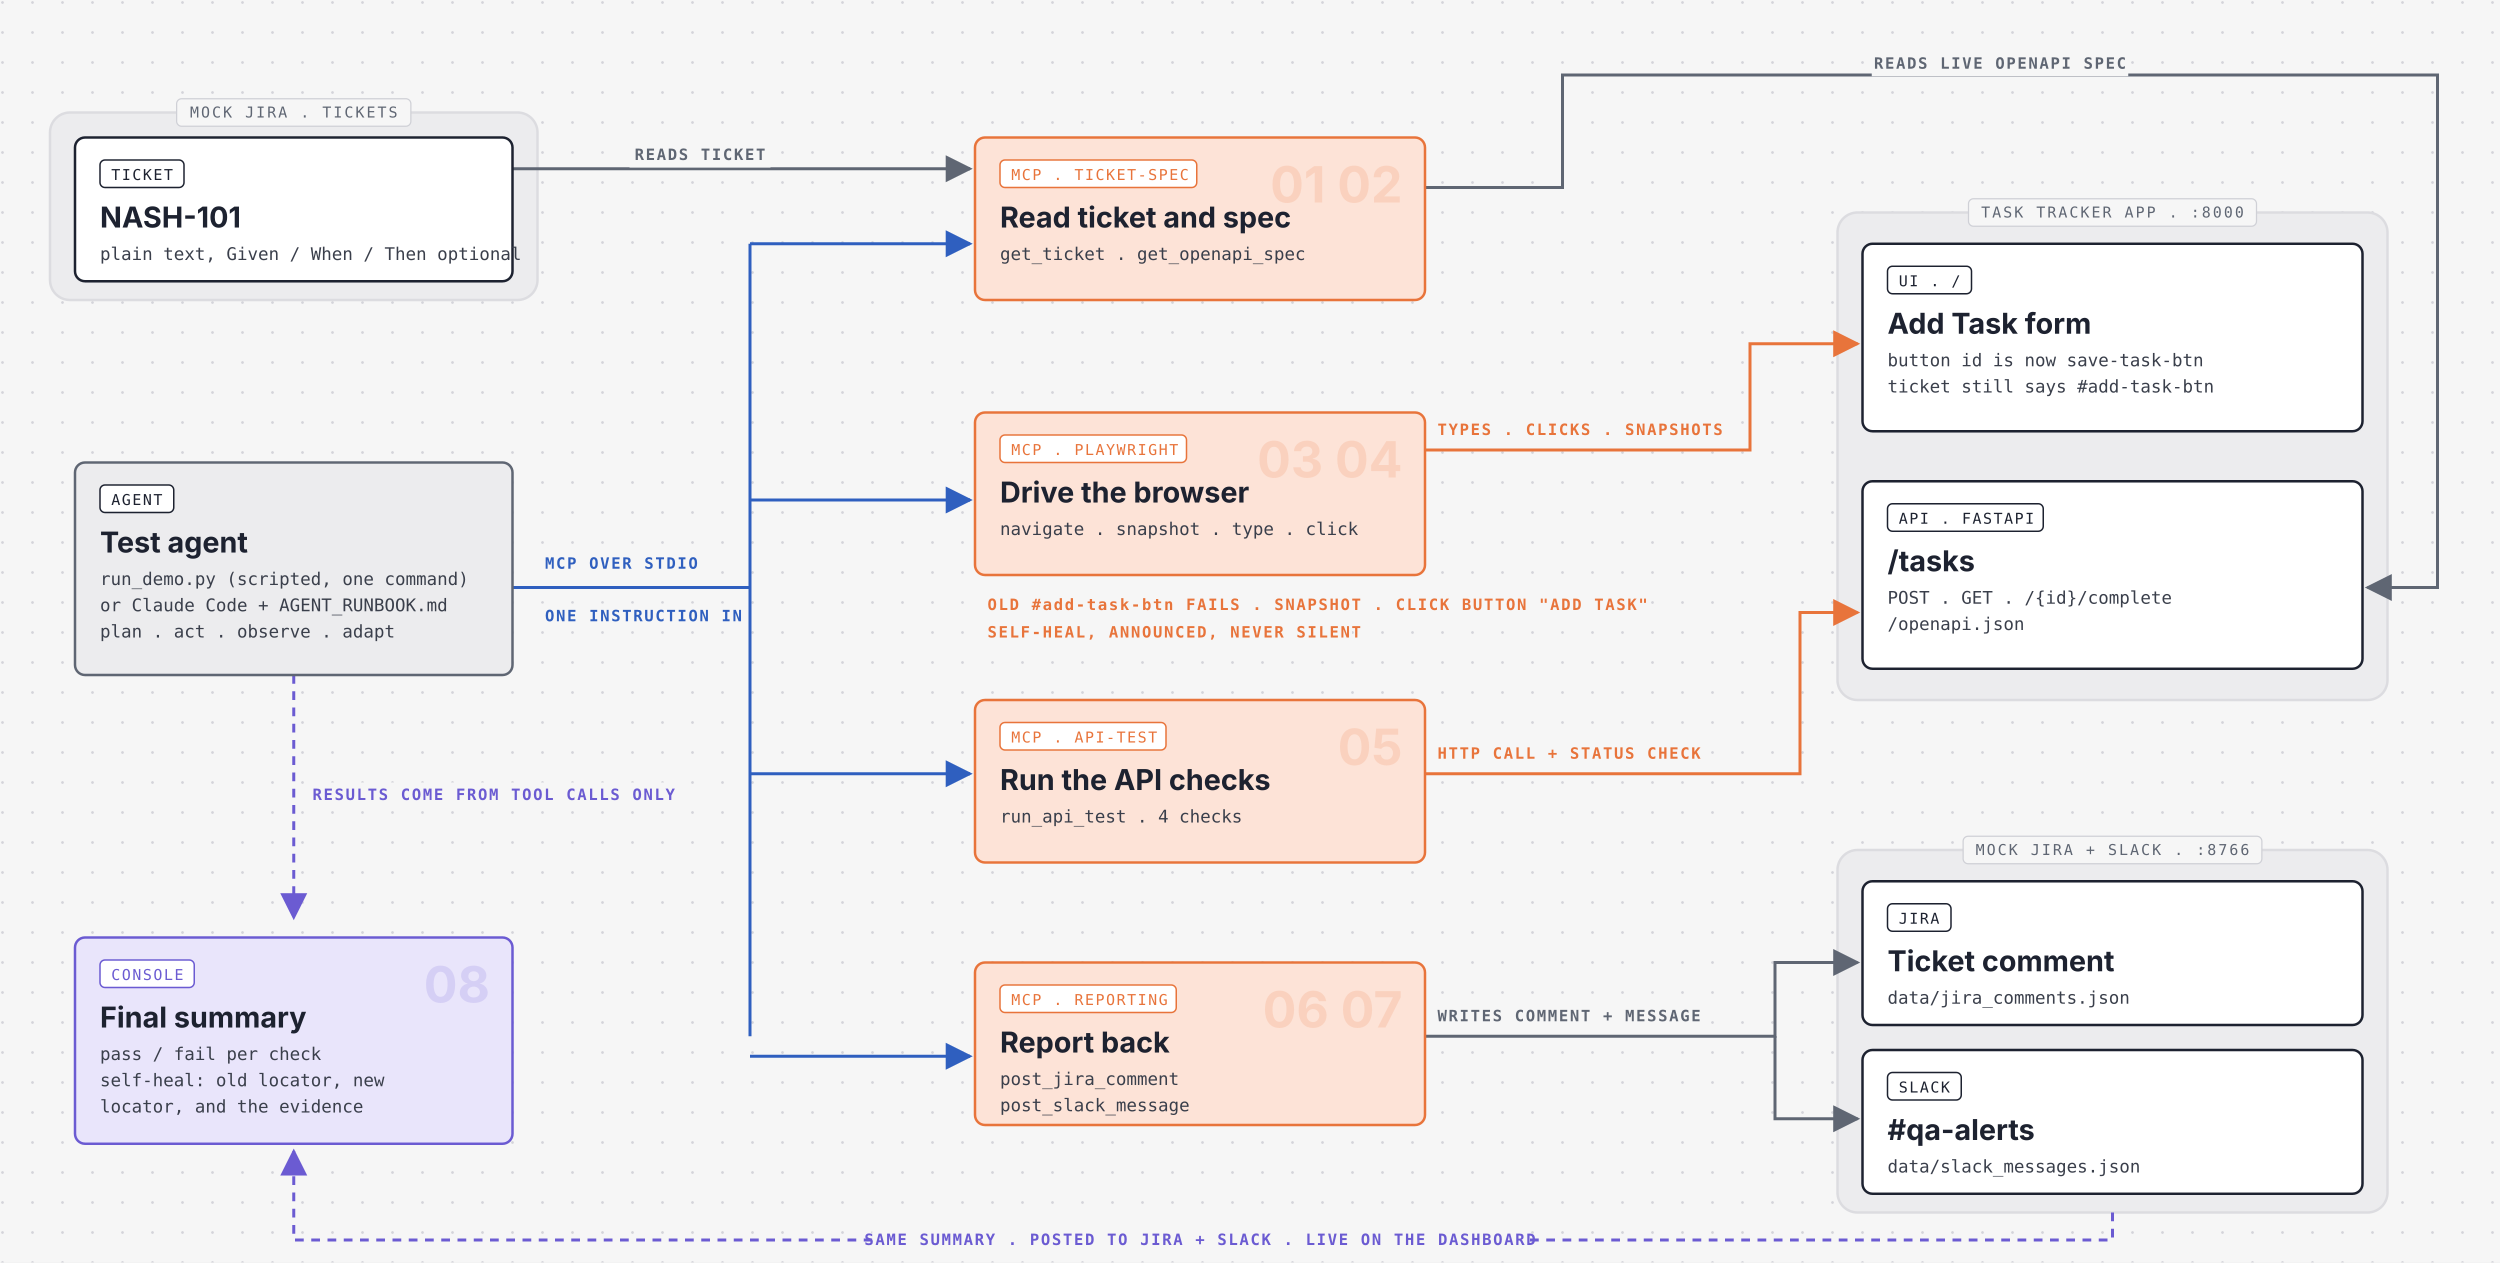
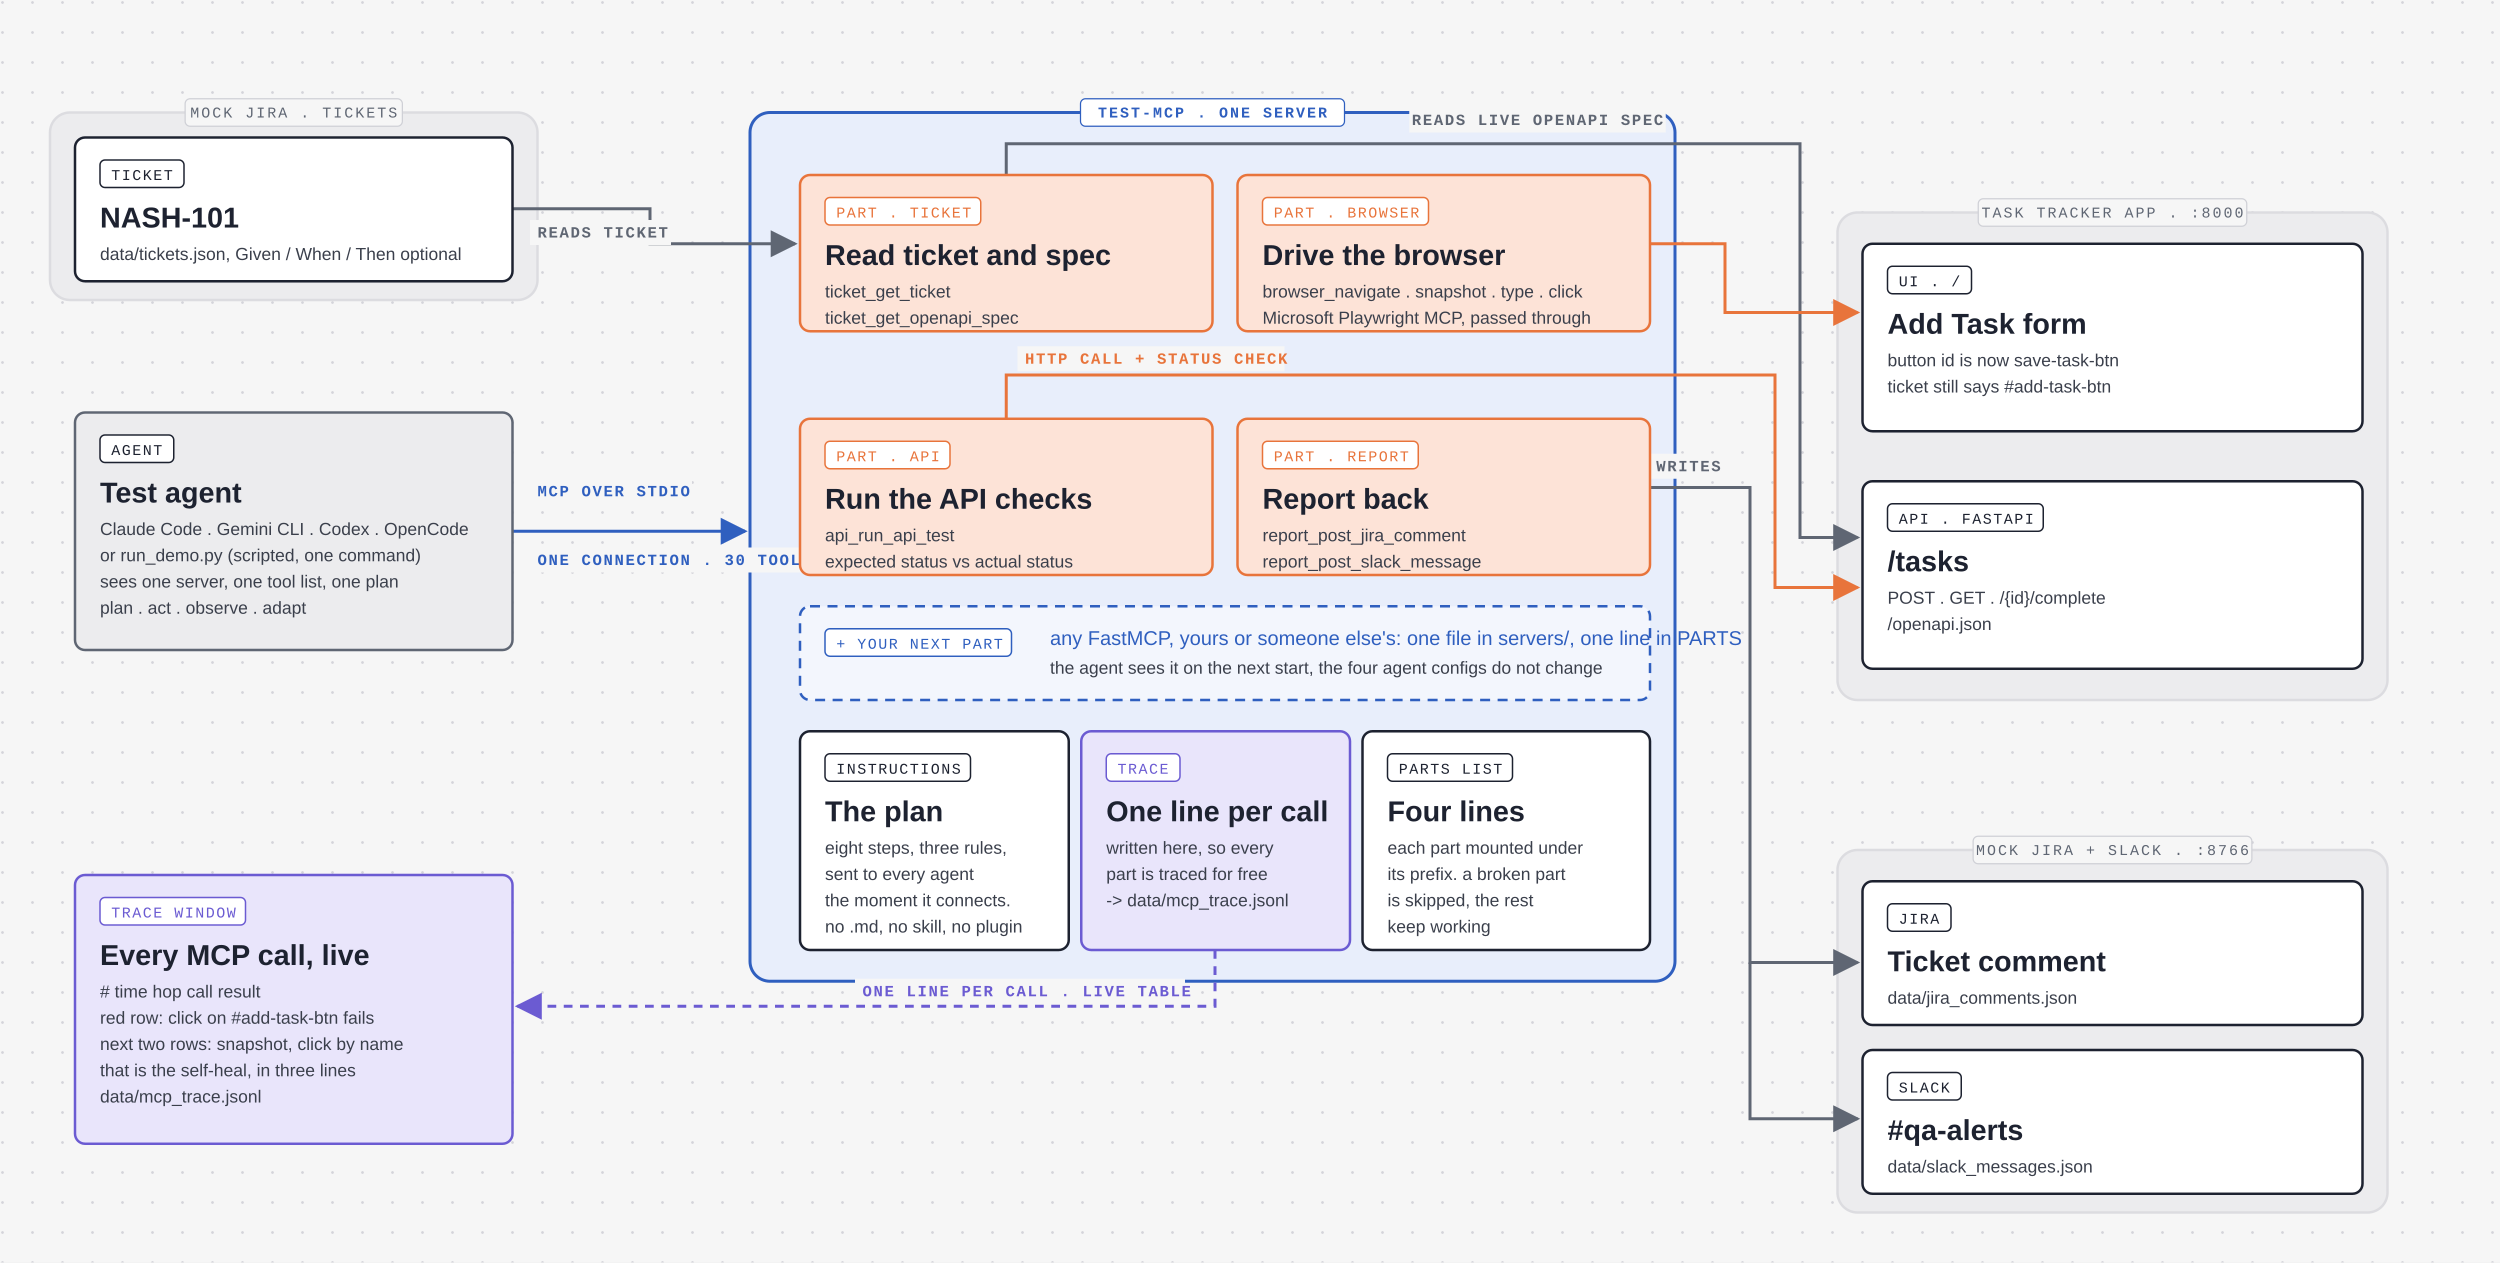
<svg xmlns="http://www.w3.org/2000/svg" width="2000" height="1010" viewBox="0 0 2000 1010">
  <defs>
    <pattern id="dots" width="24" height="24" patternUnits="userSpaceOnUse">
      <circle cx="2" cy="2" r="1.1" fill="#d4d4da" />
    </pattern>
    <marker id="a-blue" viewBox="0 0 10 10" refX="9" refY="5" markerWidth="9" markerHeight="9" orient="auto-start-reverse">
      <path d="M0 0 L10 5 L0 10 z" fill="#2f5fbf" />
    </marker>
    <marker id="a-orange" viewBox="0 0 10 10" refX="9" refY="5" markerWidth="9" markerHeight="9" orient="auto-start-reverse">
      <path d="M0 0 L10 5 L0 10 z" fill="#e8743b" />
    </marker>
    <marker id="a-purple" viewBox="0 0 10 10" refX="9" refY="5" markerWidth="9" markerHeight="9" orient="auto-start-reverse">
      <path d="M0 0 L10 5 L0 10 z" fill="#6b5bd2" />
    </marker>
    <marker id="a-grey" viewBox="0 0 10 10" refX="9" refY="5" markerWidth="9" markerHeight="9" orient="auto-start-reverse">
      <path d="M0 0 L10 5 L0 10 z" fill="#5f6673" />
    </marker>
    <marker id="a-ink" viewBox="0 0 10 10" refX="9" refY="5" markerWidth="9" markerHeight="9" orient="auto-start-reverse">
      <path d="M0 0 L10 5 L0 10 z" fill="#1d2230" />
    </marker>
  </defs>
  <rect width="2000" height="1010" fill="#f6f6f6" />
  <rect width="2000" height="1010" fill="url(#dots)" />
  <rect x="40" y="90" width="390" height="150" rx="16" fill="#ececee" stroke="#dcdce0" stroke-width="2" />
-   <rect x="141.3" y="79" width="187.4" height="22" rx="4" fill="#f6f6f6" stroke="#cfd0d6" />
-   <text x="235.0" y="94" text-anchor="middle" font-family="Consolas, 'JetBrains Mono', ui-monospace, monospace" font-size="12" letter-spacing="1.6" fill="#5f6673">MOCK JIRA . TICKETS</text>
+   <rect x="148.1" y="79" width="173.8" height="22" rx="4" fill="#f6f6f6" stroke="#cfd0d6" />
+   <text x="235.0" y="94" text-anchor="middle" font-family="Consolas, 'JetBrains Mono', 'Courier New', monospace" font-size="12" letter-spacing="1.6" fill="#5f6673">MOCK JIRA . TICKETS</text>
+   <rect x="600" y="90" width="740" height="695" rx="16" fill="#e8eefb" stroke="#2f5fbf" stroke-width="2.4" />
+   <rect x="864.4" y="79" width="211.2" height="22" rx="4" fill="#fff" stroke="#2f5fbf" />
+   <text x="970.0" y="94" text-anchor="middle" font-family="Consolas, 'JetBrains Mono', 'Courier New', monospace" font-size="12" font-weight="700" letter-spacing="1.6" fill="#2f5fbf">TEST-MCP . ONE SERVER</text>
  <rect x="1470" y="170" width="440" height="390" rx="16" fill="#ececee" stroke="#dcdce0" stroke-width="2" />
-   <rect x="1574.8" y="159" width="230.4" height="22" rx="4" fill="#f6f6f6" stroke="#cfd0d6" />
-   <text x="1690.0" y="174" text-anchor="middle" font-family="Consolas, 'JetBrains Mono', ui-monospace, monospace" font-size="12" letter-spacing="1.6" fill="#5f6673">TASK TRACKER APP . :8000</text>
+   <rect x="1582.6" y="159" width="214.8" height="22" rx="4" fill="#f6f6f6" stroke="#cfd0d6" />
+   <text x="1690.0" y="174" text-anchor="middle" font-family="Consolas, 'JetBrains Mono', 'Courier New', monospace" font-size="12" letter-spacing="1.6" fill="#5f6673">TASK TRACKER APP . :8000</text>
  <rect x="1470" y="680" width="440" height="290" rx="16" fill="#ececee" stroke="#dcdce0" stroke-width="2" />
-   <rect x="1570.5" y="669" width="239.0" height="22" rx="4" fill="#f6f6f6" stroke="#cfd0d6" />
-   <text x="1690.0" y="684" text-anchor="middle" font-family="Consolas, 'JetBrains Mono', ui-monospace, monospace" font-size="12" letter-spacing="1.6" fill="#5f6673">MOCK JIRA + SLACK . :8766</text>
-   <path d="M 410 470 L 600 470" fill="none" stroke="#2f5fbf" stroke-width="2.4" />
-   <path d="M 600 195 L 600 829" fill="none" stroke="#2f5fbf" stroke-width="2.4" />
-   <path d="M 600 195 L 776 195" fill="none" stroke="#2f5fbf" stroke-width="2.4" marker-end="url(#a-blue)" />
-   <path d="M 600 400 L 776 400" fill="none" stroke="#2f5fbf" stroke-width="2.4" marker-end="url(#a-blue)" />
-   <path d="M 600 619 L 776 619" fill="none" stroke="#2f5fbf" stroke-width="2.4" marker-end="url(#a-blue)" />
-   <path d="M 600 845 L 776 845" fill="none" stroke="#2f5fbf" stroke-width="2.4" marker-end="url(#a-blue)" />
-   <rect x="430" y="441" width="129.6" height="20" fill="#f6f6f6" />
-   <text x="436" y="455" text-anchor="start" font-family="Consolas, 'JetBrains Mono', ui-monospace, monospace" font-size="12.5" font-weight="700" letter-spacing="1.3" fill="#2f5fbf">MCP OVER STDIO</text>
-   <rect x="430" y="483" width="163.2" height="20" fill="#f6f6f6" />
-   <text x="436" y="497" text-anchor="start" font-family="Consolas, 'JetBrains Mono', ui-monospace, monospace" font-size="12.5" font-weight="700" letter-spacing="1.3" fill="#2f5fbf">ONE INSTRUCTION IN</text>
-   <path d="M 410 135 L 776 135" fill="none" stroke="#5f6673" stroke-width="2.4" marker-end="url(#a-grey)" />
-   <rect x="503.6" y="114" width="112.8" height="20" fill="#f6f6f6" />
-   <text x="560" y="128" text-anchor="middle" font-family="Consolas, 'JetBrains Mono', ui-monospace, monospace" font-size="12.5" font-weight="700" letter-spacing="1.3" fill="#5f6673">READS TICKET</text>
-   <path d="M 1140 150 L 1250 150 L 1250 60 L 1950 60 L 1950 470 L 1894 470" fill="none" stroke="#5f6673" stroke-width="2.4" marker-end="url(#a-grey)" />
-   <rect x="1497.4" y="41" width="205.2" height="20" fill="#f6f6f6" />
-   <text x="1600" y="55" text-anchor="middle" font-family="Consolas, 'JetBrains Mono', ui-monospace, monospace" font-size="12.5" font-weight="700" letter-spacing="1.3" fill="#5f6673">READS LIVE OPENAPI SPEC</text>
-   <path d="M 1140 360 L 1400 360 L 1400 275 L 1486 275" fill="none" stroke="#e8743b" stroke-width="2.4" marker-end="url(#a-orange)" />
-   <rect x="1144" y="334" width="230.4" height="20" fill="#f6f6f6" />
-   <text x="1150" y="348" text-anchor="start" font-family="Consolas, 'JetBrains Mono', ui-monospace, monospace" font-size="12.5" font-weight="700" letter-spacing="1.3" fill="#e8743b">TYPES . CLICKS . SNAPSHOTS</text>
-   <path d="M 1140 619 L 1440 619 L 1440 490 L 1486 490" fill="none" stroke="#e8743b" stroke-width="2.4" marker-end="url(#a-orange)" />
-   <rect x="1144" y="593" width="213.6" height="20" fill="#f6f6f6" />
-   <text x="1150" y="607" text-anchor="start" font-family="Consolas, 'JetBrains Mono', ui-monospace, monospace" font-size="12.5" font-weight="700" letter-spacing="1.3" fill="#e8743b">HTTP CALL + STATUS CHECK</text>
-   <path d="M 1140 829 L 1420 829 L 1420 770 L 1486 770" fill="none" stroke="#5f6673" stroke-width="2.4" marker-end="url(#a-grey)" />
-   <path d="M 1420 829 L 1420 895 L 1486 895" fill="none" stroke="#5f6673" stroke-width="2.4" marker-end="url(#a-grey)" />
-   <rect x="1144" y="803" width="213.6" height="20" fill="#f6f6f6" />
-   <text x="1150" y="817" text-anchor="start" font-family="Consolas, 'JetBrains Mono', ui-monospace, monospace" font-size="12.5" font-weight="700" letter-spacing="1.3" fill="#5f6673">WRITES COMMENT + MESSAGE</text>
-   <path d="M 235 540 L 235 734" fill="none" stroke="#6b5bd2" stroke-width="2.4" stroke-dasharray="7 6" marker-end="url(#a-purple)" />
-   <rect x="244" y="626" width="289.2" height="20" fill="#f6f6f6" />
-   <text x="250" y="640" text-anchor="start" font-family="Consolas, 'JetBrains Mono', ui-monospace, monospace" font-size="12.5" font-weight="700" letter-spacing="1.3" fill="#6b5bd2">RESULTS COME FROM TOOL CALLS ONLY</text>
-   <path d="M 1690 970 L 1690 992 L 235 992 L 235 921" fill="none" stroke="#6b5bd2" stroke-width="2.4" stroke-dasharray="7 6" marker-end="url(#a-purple)" />
-   <rect x="697.8" y="982" width="524.4" height="20" fill="#f6f6f6" />
-   <text x="960" y="996" text-anchor="middle" font-family="Consolas, 'JetBrains Mono', ui-monospace, monospace" font-size="12.5" font-weight="700" letter-spacing="1.3" fill="#6b5bd2">SAME SUMMARY . POSTED TO JIRA + SLACK . LIVE ON THE DASHBOARD</text>
+   <rect x="1578.5" y="669" width="223.0" height="22" rx="4" fill="#f6f6f6" stroke="#cfd0d6" />
+   <text x="1690.0" y="684" text-anchor="middle" font-family="Consolas, 'JetBrains Mono', 'Courier New', monospace" font-size="12" letter-spacing="1.6" fill="#5f6673">MOCK JIRA + SLACK . :8766</text>
+   <path d="M 410 167 L 520 167 L 520 195 L 636 195" fill="none" stroke="#5f6673" stroke-width="2.4" marker-end="url(#a-grey)" />
+   <rect x="424.0" y="176" width="112.8" height="20" fill="#f6f6f6" />
+   <text x="430" y="190" text-anchor="start" font-family="Consolas, 'JetBrains Mono', 'Courier New', monospace" font-size="12.5" font-weight="700" letter-spacing="1.3" fill="#5f6673">READS TICKET</text>
+   <path d="M 410 425 L 596 425" fill="none" stroke="#2f5fbf" stroke-width="2.4" marker-end="url(#a-blue)" />
+   <rect x="424.0" y="383" width="129.6" height="20" fill="#f6f6f6" />
+   <text x="430" y="397" text-anchor="start" font-family="Consolas, 'JetBrains Mono', 'Courier New', monospace" font-size="12.5" font-weight="700" letter-spacing="1.3" fill="#2f5fbf">MCP OVER STDIO</text>
+   <rect x="424.0" y="438" width="222.0" height="20" fill="#f6f6f6" />
+   <text x="430" y="452" text-anchor="start" font-family="Consolas, 'JetBrains Mono', 'Courier New', monospace" font-size="12.5" font-weight="700" letter-spacing="1.3" fill="#2f5fbf">ONE CONNECTION . 30 TOOLS</text>
+   <path d="M 805 140 L 805 115 L 1440 115 L 1440 430 L 1486 430" fill="none" stroke="#5f6673" stroke-width="2.4" marker-end="url(#a-grey)" />
+   <rect x="1127.4" y="86" width="205.2" height="20" fill="#f6f6f6" />
+   <text x="1230" y="100" text-anchor="middle" font-family="Consolas, 'JetBrains Mono', 'Courier New', monospace" font-size="12.5" font-weight="700" letter-spacing="1.3" fill="#5f6673">READS LIVE OPENAPI SPEC</text>
+   <path d="M 1320 195 L 1380 195 L 1380 250 L 1486 250" fill="none" stroke="#e8743b" stroke-width="2.4" marker-end="url(#a-orange)" />
+   <path d="M 805 335 L 805 300 L 1420 300 L 1420 470 L 1486 470" fill="none" stroke="#e8743b" stroke-width="2.4" marker-end="url(#a-orange)" />
+   <rect x="814.0" y="277" width="213.6" height="20" fill="#f6f6f6" />
+   <text x="820" y="291" text-anchor="start" font-family="Consolas, 'JetBrains Mono', 'Courier New', monospace" font-size="12.5" font-weight="700" letter-spacing="1.3" fill="#e8743b">HTTP CALL + STATUS CHECK</text>
+   <path d="M 1320 390 L 1400 390 L 1400 770 L 1486 770" fill="none" stroke="#5f6673" stroke-width="2.4" marker-end="url(#a-grey)" />
+   <path d="M 1400 770 L 1400 895 L 1486 895" fill="none" stroke="#5f6673" stroke-width="2.4" marker-end="url(#a-grey)" />
+   <rect x="1319.0" y="363" width="62.4" height="20" fill="#f6f6f6" />
+   <text x="1325" y="377" text-anchor="start" font-family="Consolas, 'JetBrains Mono', 'Courier New', monospace" font-size="12.5" font-weight="700" letter-spacing="1.3" fill="#5f6673">WRITES</text>
+   <path d="M 972 760 L 972 805 L 414 805" fill="none" stroke="#6b5bd2" stroke-width="2.4" stroke-dasharray="7 6" marker-end="url(#a-purple)" />
+   <rect x="684.0" y="783" width="264.0" height="20" fill="#f6f6f6" />
+   <text x="690" y="797" text-anchor="start" font-family="Consolas, 'JetBrains Mono', 'Courier New', monospace" font-size="12.5" font-weight="700" letter-spacing="1.3" fill="#6b5bd2">ONE LINE PER CALL . LIVE TABLE</text>
  <rect x="60" y="110" width="350" height="115" rx="8" fill="#ffffff" stroke="#1d2230" stroke-width="2" />
  <rect x="80" y="128" width="67.2" height="22" rx="4" fill="#fff" stroke="#1d2230" stroke-width="1.2" />
-   <text x="89" y="144" font-family="Consolas, 'JetBrains Mono', ui-monospace, monospace" font-size="12" letter-spacing="1.2" fill="#1d2230">TICKET</text>
-   <text x="80" y="182" font-family="Segoe UI, Inter, Helvetica, Arial, sans-serif" font-size="23" font-weight="700" fill="#1d2230">NASH-101</text>
-   <text x="80" y="208" font-family="Consolas, 'JetBrains Mono', ui-monospace, monospace" font-size="14" fill="#3a3f4b">plain text, Given / When / Then optional</text>
-   <rect x="60" y="370" width="350" height="170" rx="8" fill="#ececee" stroke="#5f6673" stroke-width="2" />
-   <rect x="80" y="388" width="59.0" height="22" rx="4" fill="#fff" stroke="#1d2230" stroke-width="1.2" />
-   <text x="89" y="404" font-family="Consolas, 'JetBrains Mono', ui-monospace, monospace" font-size="12" letter-spacing="1.2" fill="#1d2230">AGENT</text>
-   <text x="80" y="442" font-family="Segoe UI, Inter, Helvetica, Arial, sans-serif" font-size="23" font-weight="700" fill="#1d2230">Test agent</text>
-   <text x="80" y="468" font-family="Consolas, 'JetBrains Mono', ui-monospace, monospace" font-size="14" fill="#3a3f4b">run_demo.py (scripted, one command)</text>
-   <text x="80" y="489" font-family="Consolas, 'JetBrains Mono', ui-monospace, monospace" font-size="14" fill="#3a3f4b">or Claude Code + AGENT_RUNBOOK.md</text>
-   <text x="80" y="510" font-family="Consolas, 'JetBrains Mono', ui-monospace, monospace" font-size="14" fill="#3a3f4b">plan . act . observe . adapt</text>
-   <rect x="60" y="750" width="350" height="165" rx="8" fill="#e9e5fb" stroke="#6b5bd2" stroke-width="2" />
-   <text x="392" y="802" text-anchor="end" font-family="Segoe UI, Inter, Helvetica, Arial, sans-serif" font-size="40" font-weight="700" fill="#6b5bd2" fill-opacity="0.16">08</text>
-   <rect x="80" y="768" width="75.4" height="22" rx="4" fill="#fff" stroke="#6b5bd2" stroke-width="1.2" />
-   <text x="89" y="784" font-family="Consolas, 'JetBrains Mono', ui-monospace, monospace" font-size="12" letter-spacing="1.2" fill="#6b5bd2">CONSOLE</text>
-   <text x="80" y="822" font-family="Segoe UI, Inter, Helvetica, Arial, sans-serif" font-size="23" font-weight="700" fill="#1d2230">Final summary</text>
-   <text x="80" y="848" font-family="Consolas, 'JetBrains Mono', ui-monospace, monospace" font-size="14" fill="#3a3f4b">pass / fail per check</text>
-   <text x="80" y="869" font-family="Consolas, 'JetBrains Mono', ui-monospace, monospace" font-size="14" fill="#3a3f4b">self-heal: old locator, new</text>
-   <text x="80" y="890" font-family="Consolas, 'JetBrains Mono', ui-monospace, monospace" font-size="14" fill="#3a3f4b">locator, and the evidence</text>
-   <rect x="780" y="110" width="360" height="130" rx="8" fill="#fde3d7" stroke="#e8743b" stroke-width="2" />
-   <text x="1122" y="162" text-anchor="end" font-family="Segoe UI, Inter, Helvetica, Arial, sans-serif" font-size="40" font-weight="700" fill="#e8743b" fill-opacity="0.16">01 02</text>
-   <rect x="800" y="128" width="157.4" height="22" rx="4" fill="#fff" stroke="#e8743b" stroke-width="1.2" />
-   <text x="809" y="144" font-family="Consolas, 'JetBrains Mono', ui-monospace, monospace" font-size="12" letter-spacing="1.2" fill="#e8743b">MCP . TICKET-SPEC</text>
-   <text x="800" y="182" font-family="Segoe UI, Inter, Helvetica, Arial, sans-serif" font-size="23" font-weight="700" fill="#1d2230">Read ticket and spec</text>
-   <text x="800" y="208" font-family="Consolas, 'JetBrains Mono', ui-monospace, monospace" font-size="14" fill="#3a3f4b">get_ticket . get_openapi_spec</text>
-   <rect x="780" y="330" width="360" height="130" rx="8" fill="#fde3d7" stroke="#e8743b" stroke-width="2" />
-   <text x="1122" y="382" text-anchor="end" font-family="Segoe UI, Inter, Helvetica, Arial, sans-serif" font-size="40" font-weight="700" fill="#e8743b" fill-opacity="0.16">03 04</text>
-   <rect x="800" y="348" width="149.2" height="22" rx="4" fill="#fff" stroke="#e8743b" stroke-width="1.2" />
-   <text x="809" y="364" font-family="Consolas, 'JetBrains Mono', ui-monospace, monospace" font-size="12" letter-spacing="1.2" fill="#e8743b">MCP . PLAYWRIGHT</text>
-   <text x="800" y="402" font-family="Segoe UI, Inter, Helvetica, Arial, sans-serif" font-size="23" font-weight="700" fill="#1d2230">Drive the browser</text>
-   <text x="800" y="428" font-family="Consolas, 'JetBrains Mono', ui-monospace, monospace" font-size="14" fill="#3a3f4b">navigate . snapshot . type . click</text>
-   <rect x="780" y="560" width="360" height="130" rx="8" fill="#fde3d7" stroke="#e8743b" stroke-width="2" />
-   <text x="1122" y="612" text-anchor="end" font-family="Segoe UI, Inter, Helvetica, Arial, sans-serif" font-size="40" font-weight="700" fill="#e8743b" fill-opacity="0.16">05</text>
-   <rect x="800" y="578" width="132.8" height="22" rx="4" fill="#fff" stroke="#e8743b" stroke-width="1.2" />
-   <text x="809" y="594" font-family="Consolas, 'JetBrains Mono', ui-monospace, monospace" font-size="12" letter-spacing="1.2" fill="#e8743b">MCP . API-TEST</text>
-   <text x="800" y="632" font-family="Segoe UI, Inter, Helvetica, Arial, sans-serif" font-size="23" font-weight="700" fill="#1d2230">Run the API checks</text>
-   <text x="800" y="658" font-family="Consolas, 'JetBrains Mono', ui-monospace, monospace" font-size="14" fill="#3a3f4b">run_api_test . 4 checks</text>
-   <rect x="780" y="770" width="360" height="130" rx="8" fill="#fde3d7" stroke="#e8743b" stroke-width="2" />
-   <text x="1122" y="822" text-anchor="end" font-family="Segoe UI, Inter, Helvetica, Arial, sans-serif" font-size="40" font-weight="700" fill="#e8743b" fill-opacity="0.16">06 07</text>
-   <rect x="800" y="788" width="141.0" height="22" rx="4" fill="#fff" stroke="#e8743b" stroke-width="1.2" />
-   <text x="809" y="804" font-family="Consolas, 'JetBrains Mono', ui-monospace, monospace" font-size="12" letter-spacing="1.2" fill="#e8743b">MCP . REPORTING</text>
-   <text x="800" y="842" font-family="Segoe UI, Inter, Helvetica, Arial, sans-serif" font-size="23" font-weight="700" fill="#1d2230">Report back</text>
-   <text x="800" y="868" font-family="Consolas, 'JetBrains Mono', ui-monospace, monospace" font-size="14" fill="#3a3f4b">post_jira_comment</text>
-   <text x="800" y="889" font-family="Consolas, 'JetBrains Mono', ui-monospace, monospace" font-size="14" fill="#3a3f4b">post_slack_message</text>
-   <rect x="784" y="474" width="516.0" height="20" fill="#f6f6f6" />
-   <text x="790" y="488" text-anchor="start" font-family="Consolas, 'JetBrains Mono', ui-monospace, monospace" font-size="12.5" font-weight="700" letter-spacing="1.3" fill="#e8743b">OLD #add-task-btn FAILS . SNAPSHOT . CLICK BUTTON "ADD TASK"</text>
-   <rect x="784" y="496" width="297.6" height="20" fill="#f6f6f6" />
-   <text x="790" y="510" text-anchor="start" font-family="Consolas, 'JetBrains Mono', ui-monospace, monospace" font-size="12.5" font-weight="700" letter-spacing="1.3" fill="#e8743b">SELF-HEAL, ANNOUNCED, NEVER SILENT</text>
+   <text x="89" y="144" font-family="Consolas, 'JetBrains Mono', 'Courier New', monospace" font-size="12" letter-spacing="1.2" fill="#1d2230">TICKET</text>
+   <text x="80" y="182" font-family="'Segoe UI', Arial, sans-serif" font-size="23" font-weight="700" fill="#1d2230">NASH-101</text>
+   <text x="80" y="208" font-family="'Segoe UI', Arial, sans-serif" font-size="14" fill="#3a3f4b">data/tickets.json, Given / When / Then optional</text>
+   <rect x="60" y="330" width="350" height="190" rx="8" fill="#ececee" stroke="#5f6673" stroke-width="2" />
+   <rect x="80" y="348" width="59.0" height="22" rx="4" fill="#fff" stroke="#1d2230" stroke-width="1.2" />
+   <text x="89" y="364" font-family="Consolas, 'JetBrains Mono', 'Courier New', monospace" font-size="12" letter-spacing="1.2" fill="#1d2230">AGENT</text>
+   <text x="80" y="402" font-family="'Segoe UI', Arial, sans-serif" font-size="23" font-weight="700" fill="#1d2230">Test agent</text>
+   <text x="80" y="428" font-family="'Segoe UI', Arial, sans-serif" font-size="14" fill="#3a3f4b">Claude Code . Gemini CLI . Codex . OpenCode</text>
+   <text x="80" y="449" font-family="'Segoe UI', Arial, sans-serif" font-size="14" fill="#3a3f4b">or run_demo.py (scripted, one command)</text>
+   <text x="80" y="470" font-family="'Segoe UI', Arial, sans-serif" font-size="14" fill="#3a3f4b">sees one server, one tool list, one plan</text>
+   <text x="80" y="491" font-family="'Segoe UI', Arial, sans-serif" font-size="14" fill="#3a3f4b">plan . act . observe . adapt</text>
+   <rect x="60" y="700" width="350" height="215" rx="8" fill="#e9e5fb" stroke="#6b5bd2" stroke-width="2" />
+   <rect x="80" y="718" width="116.4" height="22" rx="4" fill="#fff" stroke="#6b5bd2" stroke-width="1.2" />
+   <text x="89" y="734" font-family="Consolas, 'JetBrains Mono', 'Courier New', monospace" font-size="12" letter-spacing="1.2" fill="#6b5bd2">TRACE WINDOW</text>
+   <text x="80" y="772" font-family="'Segoe UI', Arial, sans-serif" font-size="23" font-weight="700" fill="#1d2230">Every MCP call, live</text>
+   <text x="80" y="798" font-family="'Segoe UI', Arial, sans-serif" font-size="14" fill="#3a3f4b">#  time  hop  call  result</text>
+   <text x="80" y="819" font-family="'Segoe UI', Arial, sans-serif" font-size="14" fill="#3a3f4b">red row: click on #add-task-btn fails</text>
+   <text x="80" y="840" font-family="'Segoe UI', Arial, sans-serif" font-size="14" fill="#3a3f4b">next two rows: snapshot, click by name</text>
+   <text x="80" y="861" font-family="'Segoe UI', Arial, sans-serif" font-size="14" fill="#3a3f4b">that is the self-heal, in three lines</text>
+   <text x="80" y="882" font-family="'Segoe UI', Arial, sans-serif" font-size="14" fill="#3a3f4b">data/mcp_trace.jsonl</text>
+   <rect x="640" y="140" width="330" height="125" rx="8" fill="#fde3d7" stroke="#e8743b" stroke-width="2" />
+   <rect x="660" y="158" width="124.6" height="22" rx="4" fill="#fff" stroke="#e8743b" stroke-width="1.2" />
+   <text x="669" y="174" font-family="Consolas, 'JetBrains Mono', 'Courier New', monospace" font-size="12" letter-spacing="1.2" fill="#e8743b">PART . TICKET</text>
+   <text x="660" y="212" font-family="'Segoe UI', Arial, sans-serif" font-size="23" font-weight="700" fill="#1d2230">Read ticket and spec</text>
+   <text x="660" y="238" font-family="'Segoe UI', Arial, sans-serif" font-size="14" fill="#3a3f4b">ticket_get_ticket</text>
+   <text x="660" y="259" font-family="'Segoe UI', Arial, sans-serif" font-size="14" fill="#3a3f4b">ticket_get_openapi_spec</text>
+   <rect x="990" y="140" width="330" height="125" rx="8" fill="#fde3d7" stroke="#e8743b" stroke-width="2" />
+   <rect x="1010" y="158" width="132.8" height="22" rx="4" fill="#fff" stroke="#e8743b" stroke-width="1.2" />
+   <text x="1019" y="174" font-family="Consolas, 'JetBrains Mono', 'Courier New', monospace" font-size="12" letter-spacing="1.2" fill="#e8743b">PART . BROWSER</text>
+   <text x="1010" y="212" font-family="'Segoe UI', Arial, sans-serif" font-size="23" font-weight="700" fill="#1d2230">Drive the browser</text>
+   <text x="1010" y="238" font-family="'Segoe UI', Arial, sans-serif" font-size="14" fill="#3a3f4b">browser_navigate . snapshot . type . click</text>
+   <text x="1010" y="259" font-family="'Segoe UI', Arial, sans-serif" font-size="14" fill="#3a3f4b">Microsoft Playwright MCP, passed through</text>
+   <rect x="640" y="335" width="330" height="125" rx="8" fill="#fde3d7" stroke="#e8743b" stroke-width="2" />
+   <rect x="660" y="353" width="100.0" height="22" rx="4" fill="#fff" stroke="#e8743b" stroke-width="1.2" />
+   <text x="669" y="369" font-family="Consolas, 'JetBrains Mono', 'Courier New', monospace" font-size="12" letter-spacing="1.2" fill="#e8743b">PART . API</text>
+   <text x="660" y="407" font-family="'Segoe UI', Arial, sans-serif" font-size="23" font-weight="700" fill="#1d2230">Run the API checks</text>
+   <text x="660" y="433" font-family="'Segoe UI', Arial, sans-serif" font-size="14" fill="#3a3f4b">api_run_api_test</text>
+   <text x="660" y="454" font-family="'Segoe UI', Arial, sans-serif" font-size="14" fill="#3a3f4b">expected status vs actual status</text>
+   <rect x="990" y="335" width="330" height="125" rx="8" fill="#fde3d7" stroke="#e8743b" stroke-width="2" />
+   <rect x="1010" y="353" width="124.6" height="22" rx="4" fill="#fff" stroke="#e8743b" stroke-width="1.2" />
+   <text x="1019" y="369" font-family="Consolas, 'JetBrains Mono', 'Courier New', monospace" font-size="12" letter-spacing="1.2" fill="#e8743b">PART . REPORT</text>
+   <text x="1010" y="407" font-family="'Segoe UI', Arial, sans-serif" font-size="23" font-weight="700" fill="#1d2230">Report back</text>
+   <text x="1010" y="433" font-family="'Segoe UI', Arial, sans-serif" font-size="14" fill="#3a3f4b">report_post_jira_comment</text>
+   <text x="1010" y="454" font-family="'Segoe UI', Arial, sans-serif" font-size="14" fill="#3a3f4b">report_post_slack_message</text>
+   <rect x="640" y="485" width="680" height="75" rx="8" fill="#f3f6fd" stroke="#2f5fbf" stroke-width="2" stroke-dasharray="8 6" />
+   <rect x="660" y="503" width="149.2" height="22" rx="4" fill="#fff" stroke="#2f5fbf" stroke-width="1.2" />
+   <text x="669" y="519" font-family="Consolas, 'JetBrains Mono', 'Courier New', monospace" font-size="12" letter-spacing="1.2" fill="#2f5fbf">+ YOUR NEXT PART</text>
+   <text x="660" y="557" font-family="'Segoe UI', Arial, sans-serif" font-size="23" font-weight="700" fill="#1d2230" />
+   <text x="840" y="516" font-family="'Segoe UI', Arial, sans-serif" font-size="16" fill="#2f5fbf">any FastMCP, yours or someone else's: one file in servers/, one line in PARTS</text>
+   <text x="840" y="539" font-family="'Segoe UI', Arial, sans-serif" font-size="14" fill="#3a3f4b">the agent sees it on the next start, the four agent configs do not change</text>
+   <rect x="640" y="585" width="215" height="175" rx="8" fill="#ffffff" stroke="#1d2230" stroke-width="2" />
+   <rect x="660" y="603" width="116.4" height="22" rx="4" fill="#fff" stroke="#1d2230" stroke-width="1.2" />
+   <text x="669" y="619" font-family="Consolas, 'JetBrains Mono', 'Courier New', monospace" font-size="12" letter-spacing="1.2" fill="#1d2230">INSTRUCTIONS</text>
+   <text x="660" y="657" font-family="'Segoe UI', Arial, sans-serif" font-size="23" font-weight="700" fill="#1d2230">The plan</text>
+   <text x="660" y="683" font-family="'Segoe UI', Arial, sans-serif" font-size="14" fill="#3a3f4b">eight steps, three rules,</text>
+   <text x="660" y="704" font-family="'Segoe UI', Arial, sans-serif" font-size="14" fill="#3a3f4b">sent to every agent</text>
+   <text x="660" y="725" font-family="'Segoe UI', Arial, sans-serif" font-size="14" fill="#3a3f4b">the moment it connects.</text>
+   <text x="660" y="746" font-family="'Segoe UI', Arial, sans-serif" font-size="14" fill="#3a3f4b">no .md, no skill, no plugin</text>
+   <rect x="865" y="585" width="215" height="175" rx="8" fill="#e9e5fb" stroke="#6b5bd2" stroke-width="2" />
+   <rect x="885" y="603" width="59.0" height="22" rx="4" fill="#fff" stroke="#6b5bd2" stroke-width="1.2" />
+   <text x="894" y="619" font-family="Consolas, 'JetBrains Mono', 'Courier New', monospace" font-size="12" letter-spacing="1.2" fill="#6b5bd2">TRACE</text>
+   <text x="885" y="657" font-family="'Segoe UI', Arial, sans-serif" font-size="23" font-weight="700" fill="#1d2230">One line per call</text>
+   <text x="885" y="683" font-family="'Segoe UI', Arial, sans-serif" font-size="14" fill="#3a3f4b">written here, so every</text>
+   <text x="885" y="704" font-family="'Segoe UI', Arial, sans-serif" font-size="14" fill="#3a3f4b">part is traced for free</text>
+   <text x="885" y="725" font-family="'Segoe UI', Arial, sans-serif" font-size="14" fill="#3a3f4b">-&gt; data/mcp_trace.jsonl</text>
+   <rect x="1090" y="585" width="230" height="175" rx="8" fill="#ffffff" stroke="#1d2230" stroke-width="2" />
+   <rect x="1110" y="603" width="100.0" height="22" rx="4" fill="#fff" stroke="#1d2230" stroke-width="1.2" />
+   <text x="1119" y="619" font-family="Consolas, 'JetBrains Mono', 'Courier New', monospace" font-size="12" letter-spacing="1.2" fill="#1d2230">PARTS LIST</text>
+   <text x="1110" y="657" font-family="'Segoe UI', Arial, sans-serif" font-size="23" font-weight="700" fill="#1d2230">Four lines</text>
+   <text x="1110" y="683" font-family="'Segoe UI', Arial, sans-serif" font-size="14" fill="#3a3f4b">each part mounted under</text>
+   <text x="1110" y="704" font-family="'Segoe UI', Arial, sans-serif" font-size="14" fill="#3a3f4b">its prefix. a broken part</text>
+   <text x="1110" y="725" font-family="'Segoe UI', Arial, sans-serif" font-size="14" fill="#3a3f4b">is skipped, the rest</text>
+   <text x="1110" y="746" font-family="'Segoe UI', Arial, sans-serif" font-size="14" fill="#3a3f4b">keep working</text>
  <rect x="1490" y="195" width="400" height="150" rx="8" fill="#ffffff" stroke="#1d2230" stroke-width="2" />
  <rect x="1510" y="213" width="67.2" height="22" rx="4" fill="#fff" stroke="#1d2230" stroke-width="1.2" />
-   <text x="1519" y="229" font-family="Consolas, 'JetBrains Mono', ui-monospace, monospace" font-size="12" letter-spacing="1.2" fill="#1d2230">UI . /</text>
-   <text x="1510" y="267" font-family="Segoe UI, Inter, Helvetica, Arial, sans-serif" font-size="23" font-weight="700" fill="#1d2230">Add Task form</text>
-   <text x="1510" y="293" font-family="Consolas, 'JetBrains Mono', ui-monospace, monospace" font-size="14" fill="#3a3f4b">button id is now save-task-btn</text>
-   <text x="1510" y="314" font-family="Consolas, 'JetBrains Mono', ui-monospace, monospace" font-size="14" fill="#3a3f4b">ticket still says #add-task-btn</text>
+   <text x="1519" y="229" font-family="Consolas, 'JetBrains Mono', 'Courier New', monospace" font-size="12" letter-spacing="1.2" fill="#1d2230">UI . /</text>
+   <text x="1510" y="267" font-family="'Segoe UI', Arial, sans-serif" font-size="23" font-weight="700" fill="#1d2230">Add Task form</text>
+   <text x="1510" y="293" font-family="'Segoe UI', Arial, sans-serif" font-size="14" fill="#3a3f4b">button id is now save-task-btn</text>
+   <text x="1510" y="314" font-family="'Segoe UI', Arial, sans-serif" font-size="14" fill="#3a3f4b">ticket still says #add-task-btn</text>
  <rect x="1490" y="385" width="400" height="150" rx="8" fill="#ffffff" stroke="#1d2230" stroke-width="2" />
  <rect x="1510" y="403" width="124.6" height="22" rx="4" fill="#fff" stroke="#1d2230" stroke-width="1.2" />
-   <text x="1519" y="419" font-family="Consolas, 'JetBrains Mono', ui-monospace, monospace" font-size="12" letter-spacing="1.2" fill="#1d2230">API . FASTAPI</text>
-   <text x="1510" y="457" font-family="Segoe UI, Inter, Helvetica, Arial, sans-serif" font-size="23" font-weight="700" fill="#1d2230">/tasks</text>
-   <text x="1510" y="483" font-family="Consolas, 'JetBrains Mono', ui-monospace, monospace" font-size="14" fill="#3a3f4b">POST . GET . /{id}/complete</text>
-   <text x="1510" y="504" font-family="Consolas, 'JetBrains Mono', ui-monospace, monospace" font-size="14" fill="#3a3f4b">/openapi.json</text>
+   <text x="1519" y="419" font-family="Consolas, 'JetBrains Mono', 'Courier New', monospace" font-size="12" letter-spacing="1.2" fill="#1d2230">API . FASTAPI</text>
+   <text x="1510" y="457" font-family="'Segoe UI', Arial, sans-serif" font-size="23" font-weight="700" fill="#1d2230">/tasks</text>
+   <text x="1510" y="483" font-family="'Segoe UI', Arial, sans-serif" font-size="14" fill="#3a3f4b">POST . GET . /{id}/complete</text>
+   <text x="1510" y="504" font-family="'Segoe UI', Arial, sans-serif" font-size="14" fill="#3a3f4b">/openapi.json</text>
  <rect x="1490" y="705" width="400" height="115" rx="8" fill="#ffffff" stroke="#1d2230" stroke-width="2" />
  <rect x="1510" y="723" width="50.8" height="22" rx="4" fill="#fff" stroke="#1d2230" stroke-width="1.2" />
-   <text x="1519" y="739" font-family="Consolas, 'JetBrains Mono', ui-monospace, monospace" font-size="12" letter-spacing="1.2" fill="#1d2230">JIRA</text>
-   <text x="1510" y="777" font-family="Segoe UI, Inter, Helvetica, Arial, sans-serif" font-size="23" font-weight="700" fill="#1d2230">Ticket comment</text>
-   <text x="1510" y="803" font-family="Consolas, 'JetBrains Mono', ui-monospace, monospace" font-size="14" fill="#3a3f4b">data/jira_comments.json</text>
+   <text x="1519" y="739" font-family="Consolas, 'JetBrains Mono', 'Courier New', monospace" font-size="12" letter-spacing="1.2" fill="#1d2230">JIRA</text>
+   <text x="1510" y="777" font-family="'Segoe UI', Arial, sans-serif" font-size="23" font-weight="700" fill="#1d2230">Ticket comment</text>
+   <text x="1510" y="803" font-family="'Segoe UI', Arial, sans-serif" font-size="14" fill="#3a3f4b">data/jira_comments.json</text>
  <rect x="1490" y="840" width="400" height="115" rx="8" fill="#ffffff" stroke="#1d2230" stroke-width="2" />
  <rect x="1510" y="858" width="59.0" height="22" rx="4" fill="#fff" stroke="#1d2230" stroke-width="1.2" />
-   <text x="1519" y="874" font-family="Consolas, 'JetBrains Mono', ui-monospace, monospace" font-size="12" letter-spacing="1.2" fill="#1d2230">SLACK</text>
-   <text x="1510" y="912" font-family="Segoe UI, Inter, Helvetica, Arial, sans-serif" font-size="23" font-weight="700" fill="#1d2230">#qa-alerts</text>
-   <text x="1510" y="938" font-family="Consolas, 'JetBrains Mono', ui-monospace, monospace" font-size="14" fill="#3a3f4b">data/slack_messages.json</text>
+   <text x="1519" y="874" font-family="Consolas, 'JetBrains Mono', 'Courier New', monospace" font-size="12" letter-spacing="1.2" fill="#1d2230">SLACK</text>
+   <text x="1510" y="912" font-family="'Segoe UI', Arial, sans-serif" font-size="23" font-weight="700" fill="#1d2230">#qa-alerts</text>
+   <text x="1510" y="938" font-family="'Segoe UI', Arial, sans-serif" font-size="14" fill="#3a3f4b">data/slack_messages.json</text>
</svg>
